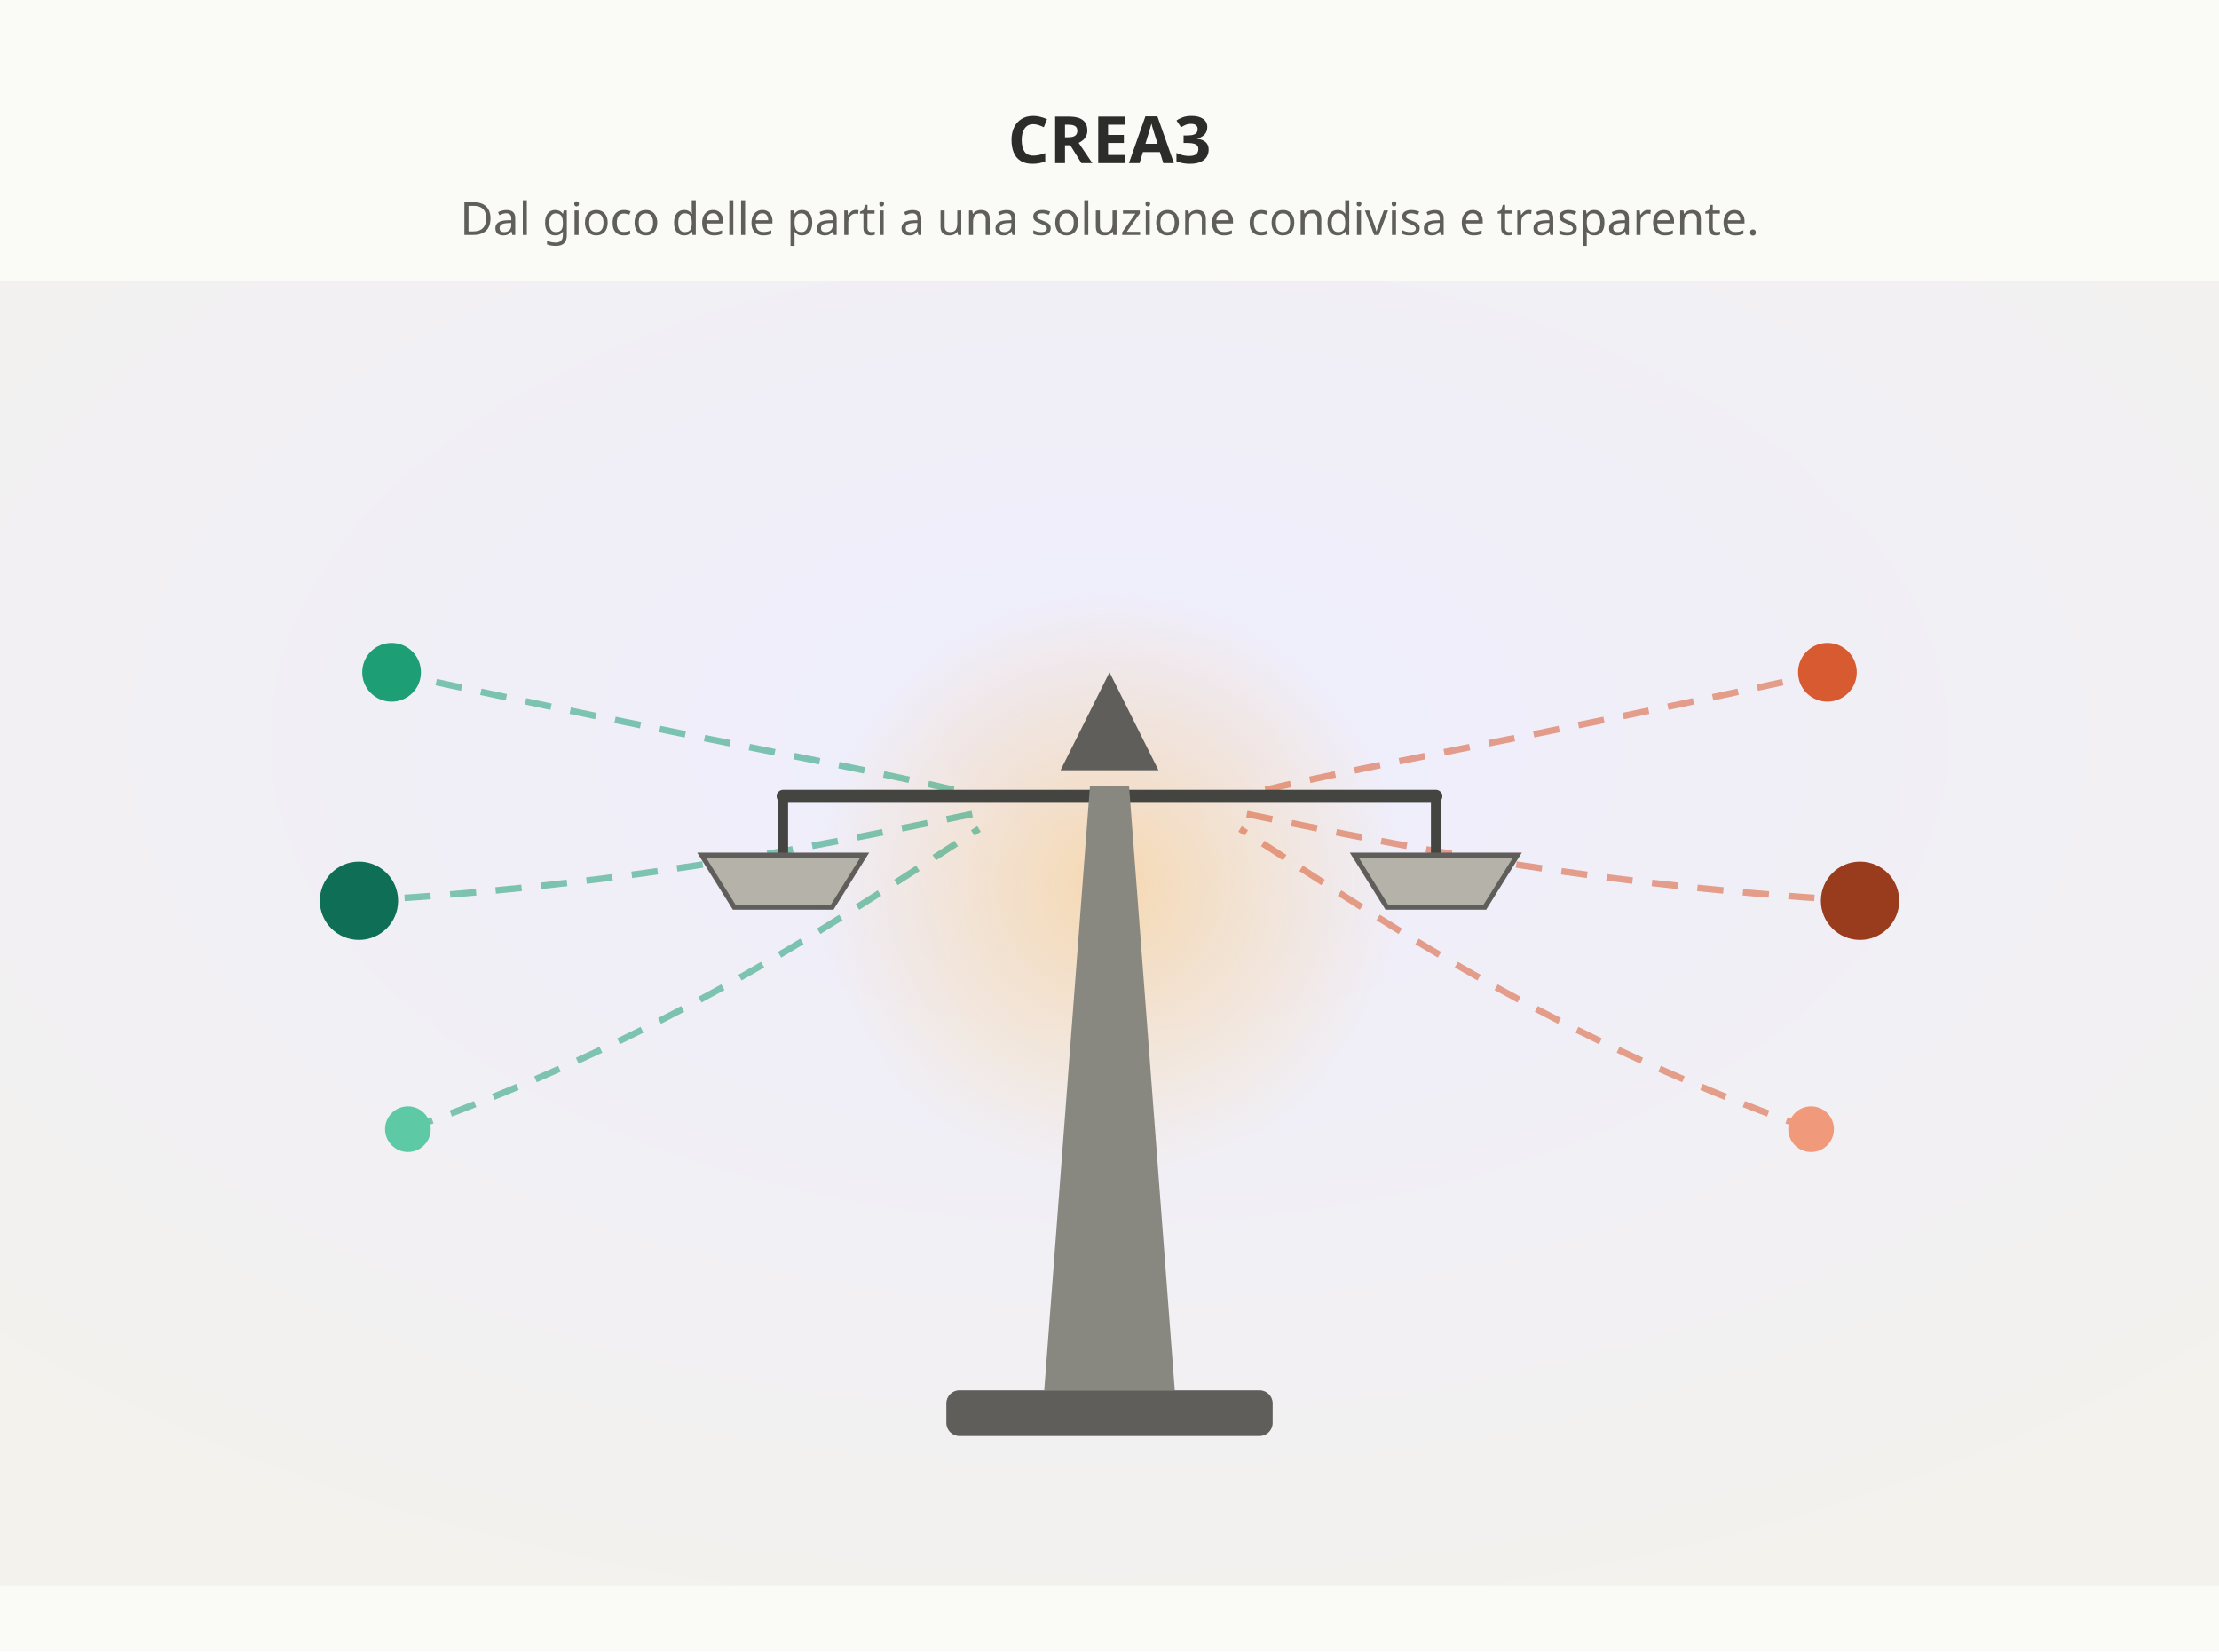
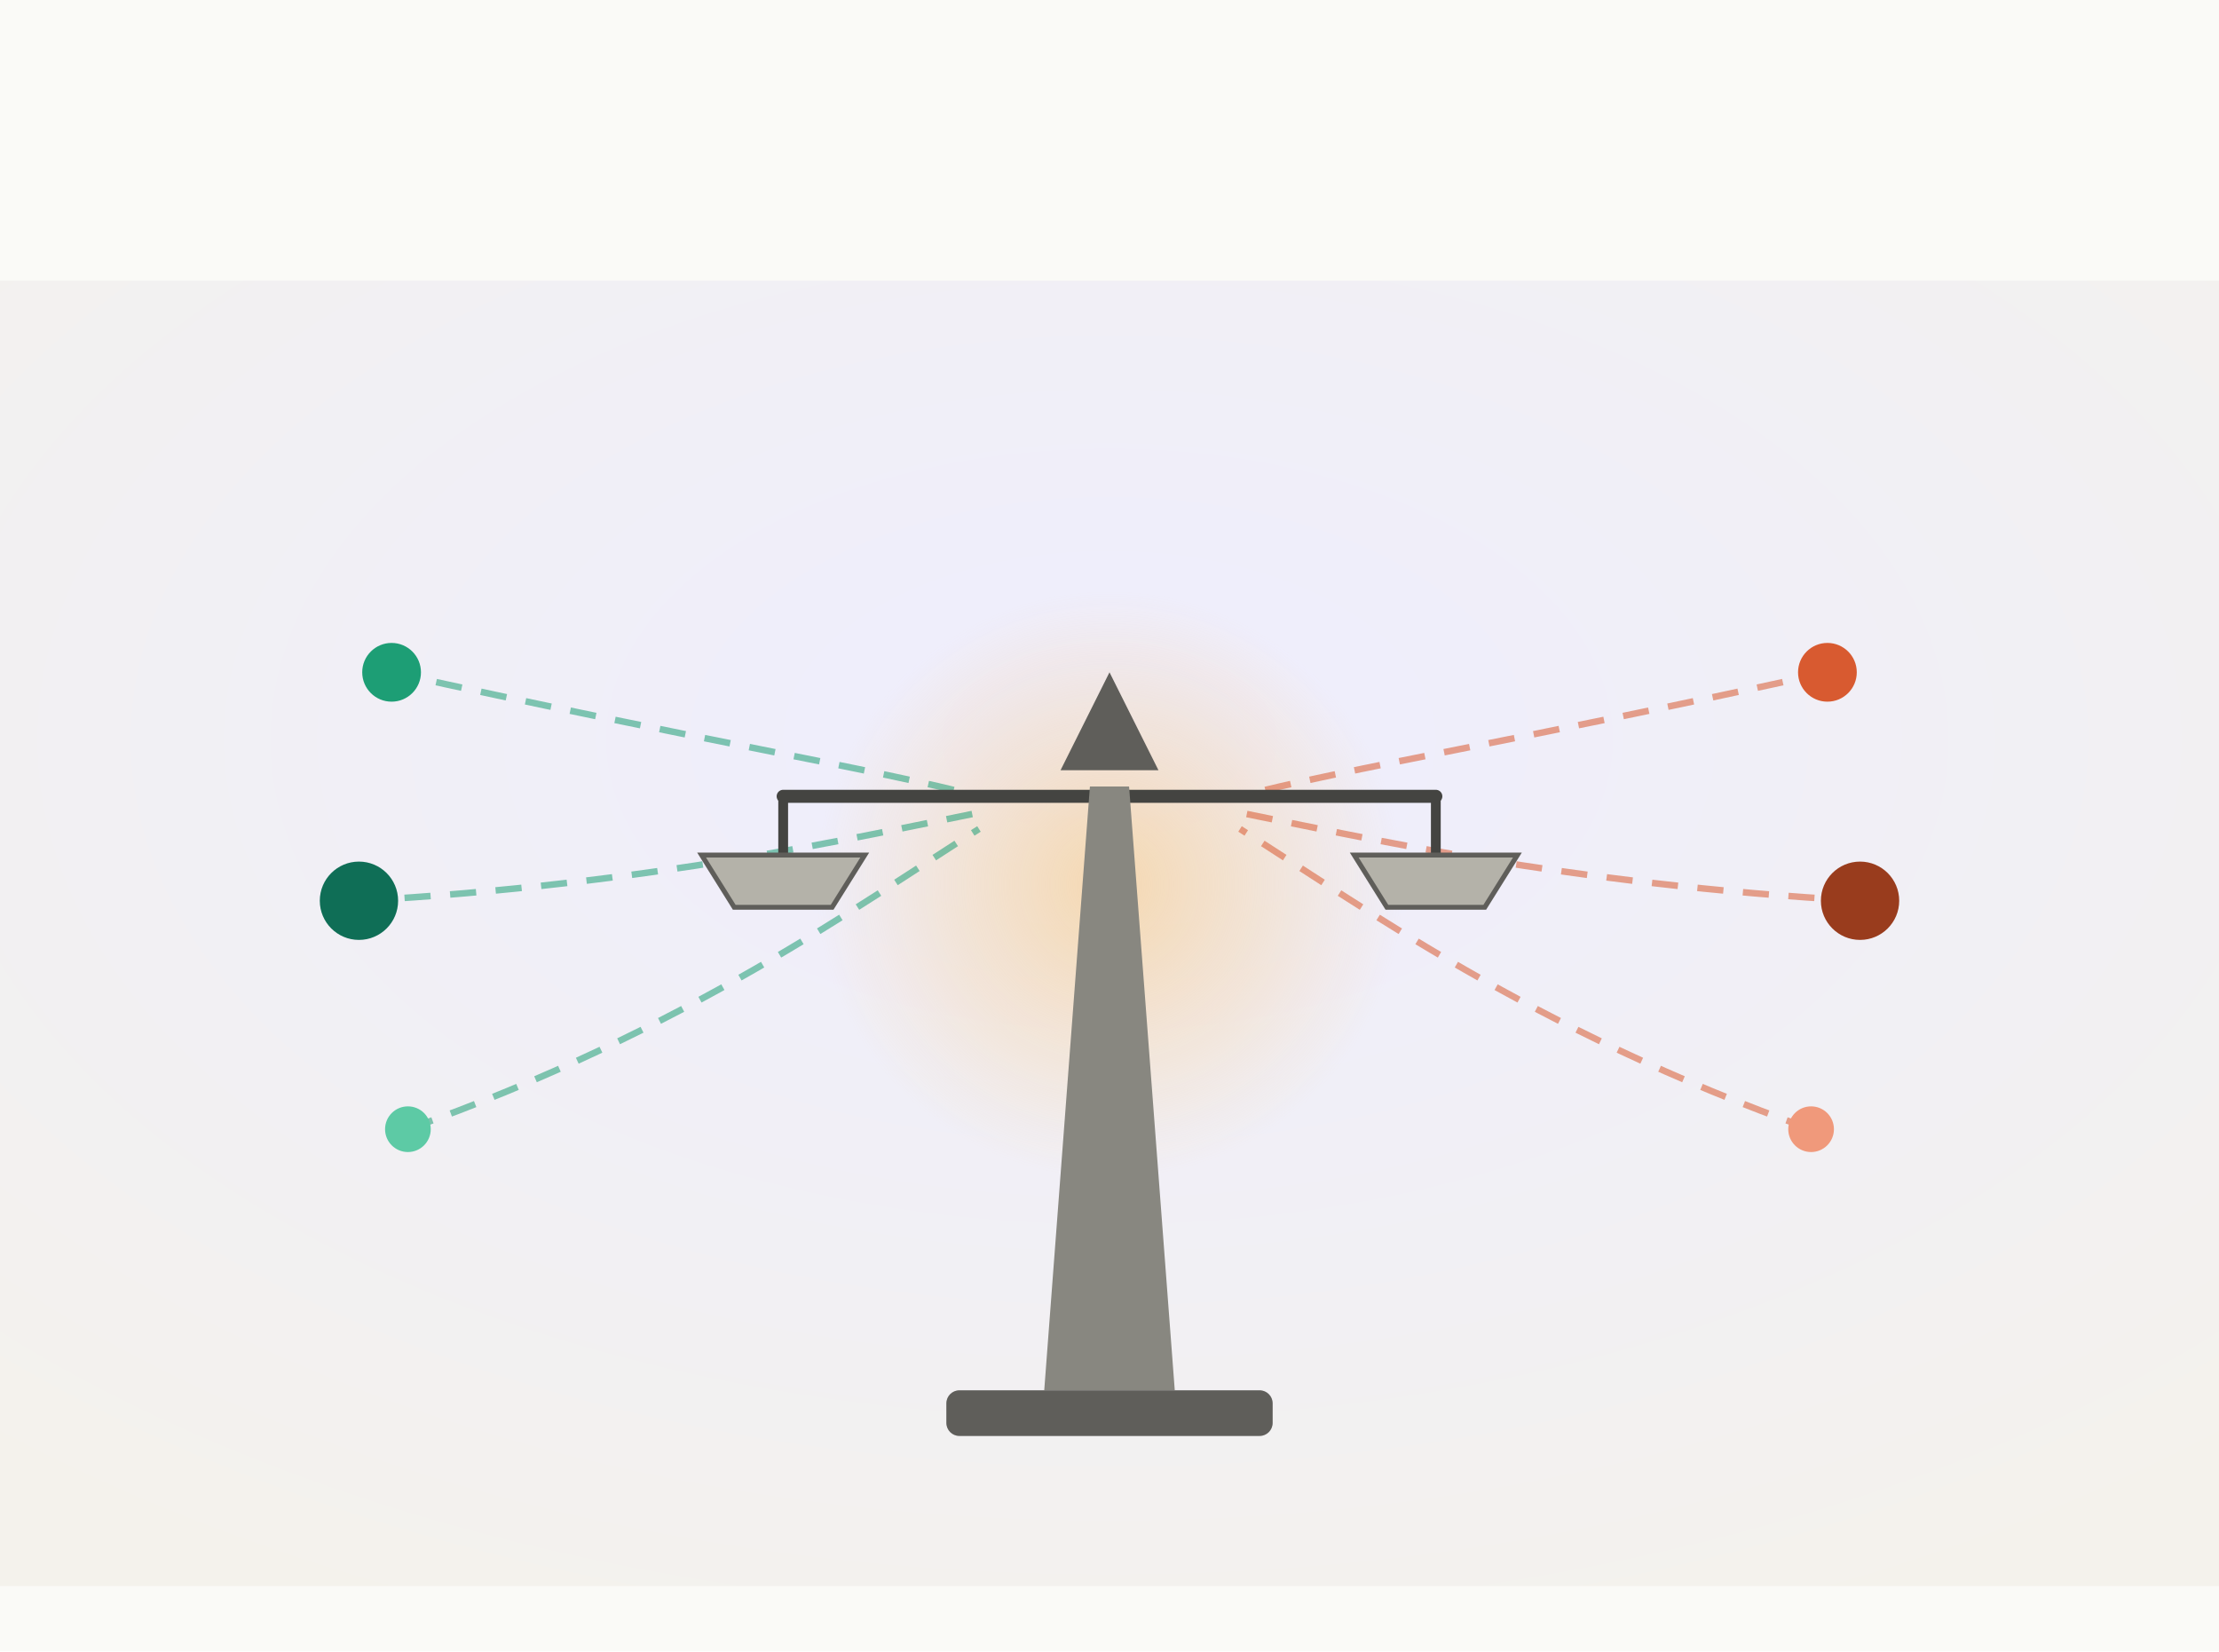
<svg xmlns="http://www.w3.org/2000/svg" width="100%" viewBox="0 0 680 506" role="img">
  <rect x="0" y="0" width="680" height="506" fill="#FAFAF7" />
-   <text x="340.0" y="50" text-anchor="middle" font-family="sans-serif" font-size="20" font-weight="600" fill="#2C2C2A">CREA3</text>
-   <text x="340.0" y="72" text-anchor="middle" font-family="sans-serif" font-size="14" fill="#5F5E5A">Dal gioco delle parti a una soluzione condivisa e trasparente.</text>
  <svg x="0" y="86" width="680" height="400" viewBox="0 0 680 400">
    <defs>
      <radialGradient id="b01-bg" cx="50%" cy="35%" r="75%">
        <stop offset="0" stop-color="#EEEDFE" />
        <stop offset="1" stop-color="#F4F2EC" />
      </radialGradient>
      <radialGradient id="b01-glow" cx="50%" cy="50%" r="50%">
        <stop offset="0" stop-color="#FAC775" stop-opacity="0.55" />
        <stop offset="1" stop-color="#FAC775" stop-opacity="0" />
      </radialGradient>
    </defs>
    <style>
.b01-beam{animation:b01-beamAnim 6s cubic-bezier(0.45,0,0.55,1) infinite;transform-origin:340px 150px}
.b01-glowPulse{animation:b01-glowAnim 6s cubic-bezier(0.45,0,0.55,1) infinite}
.b01-flowL{stroke-dasharray:8 6;animation:b01-flowAnim 2.4s linear infinite}
.b01-flowR{stroke-dasharray:8 6;animation:b01-flowAnimR 2.4s linear infinite}
.b01-nodeL{animation:b01-nodeInL 6s cubic-bezier(0.45,0,0.55,1) infinite}
.b01-nodeR{animation:b01-nodeInR 6s cubic-bezier(0.45,0,0.55,1) infinite}
@keyframes b01-beamAnim{0%,10%{transform:rotate(-7deg)}50%,70%{transform:rotate(0deg)}90%,100%{transform:rotate(-7deg)}}
@keyframes b01-glowAnim{0%,45%{opacity:0.2}55%,75%{opacity:1}100%{opacity:0.2}}
@keyframes b01-flowAnim{to{stroke-dashoffset:-28}}
@keyframes b01-flowAnimR{to{stroke-dashoffset:28}}
@keyframes b01-nodeInL{0%,10%{transform:translate(0,0)}50%,70%{transform:translate(14px,-4px)}90%,100%{transform:translate(0,0)}}
@keyframes b01-nodeInR{0%,10%{transform:translate(0,0)}50%,70%{transform:translate(-14px,-4px)}90%,100%{transform:translate(0,0)}}
</style>
    <rect x="0" y="0" width="680" height="400" fill="url(#b01-bg)" />
    <circle cx="340" cy="185" r="90" fill="url(#b01-glow)" class="b01-glowPulse" />
    <path class="b01-flowL" d="M120,120 C210,140 270,150 300,158" fill="none" stroke="#1D9E75" stroke-width="2" opacity="0.55" />
    <path class="b01-flowL" d="M110,190 C200,185 265,170 300,163" fill="none" stroke="#1D9E75" stroke-width="2" opacity="0.55" />
    <path class="b01-flowL" d="M125,260 C210,230 265,190 300,168" fill="none" stroke="#1D9E75" stroke-width="2" opacity="0.55" />
    <path class="b01-flowR" d="M560,120 C470,140 410,150 380,158" fill="none" stroke="#D85A30" stroke-width="2" opacity="0.55" />
    <path class="b01-flowR" d="M570,190 C480,185 415,170 380,163" fill="none" stroke="#D85A30" stroke-width="2" opacity="0.55" />
    <path class="b01-flowR" d="M555,260 C470,230 415,190 380,168" fill="none" stroke="#D85A30" stroke-width="2" opacity="0.55" />
    <g class="b01-nodeL">
      <circle cx="120" cy="120" r="9" fill="#1D9E75" />
      <circle cx="110" cy="190" r="12" fill="#0F6E56" />
      <circle cx="125" cy="260" r="7" fill="#5DCAA5" />
    </g>
    <g class="b01-nodeR">
      <circle cx="560" cy="120" r="9" fill="#D85A30" />
      <circle cx="570" cy="190" r="12" fill="#993C1D" />
      <circle cx="555" cy="260" r="7" fill="#F0997B" />
    </g>
    <g class="b01-beam">
      <line x1="240" y1="158" x2="440" y2="158" stroke="#444441" stroke-width="4" stroke-linecap="round" />
      <line x1="240" y1="158" x2="240" y2="176" stroke="#444441" stroke-width="3" />
      <line x1="440" y1="158" x2="440" y2="176" stroke="#444441" stroke-width="3" />
      <path d="M215,176 L265,176 L255,192 L225,192 Z" fill="#B4B2A9" stroke="#5F5E5A" stroke-width="1.5" />
      <path d="M415,176 L465,176 L455,192 L425,192 Z" fill="#B4B2A9" stroke="#5F5E5A" stroke-width="1.5" />
    </g>
    <path d="M325,150 L340,120 L355,150 Z" fill="#5F5E5A" />
    <path d="M320,340 L360,340 L346,155 L334,155 Z" fill="#888780" />
    <rect x="290" y="340" width="100" height="14" rx="4" fill="#5F5E5A" />
  </svg>
</svg>
